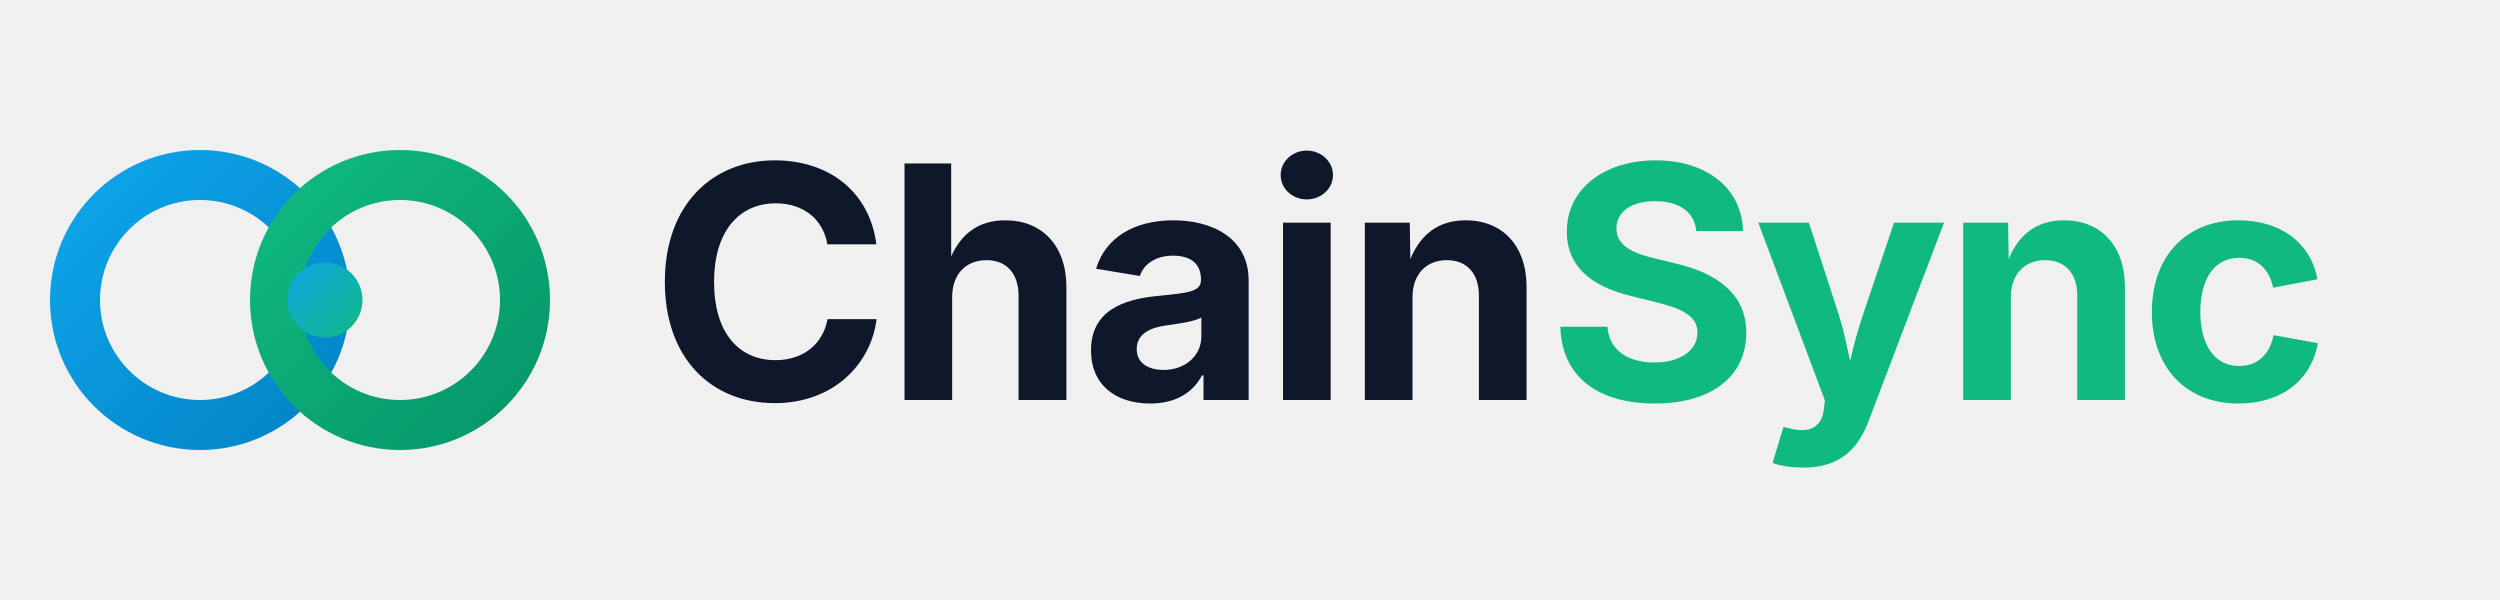
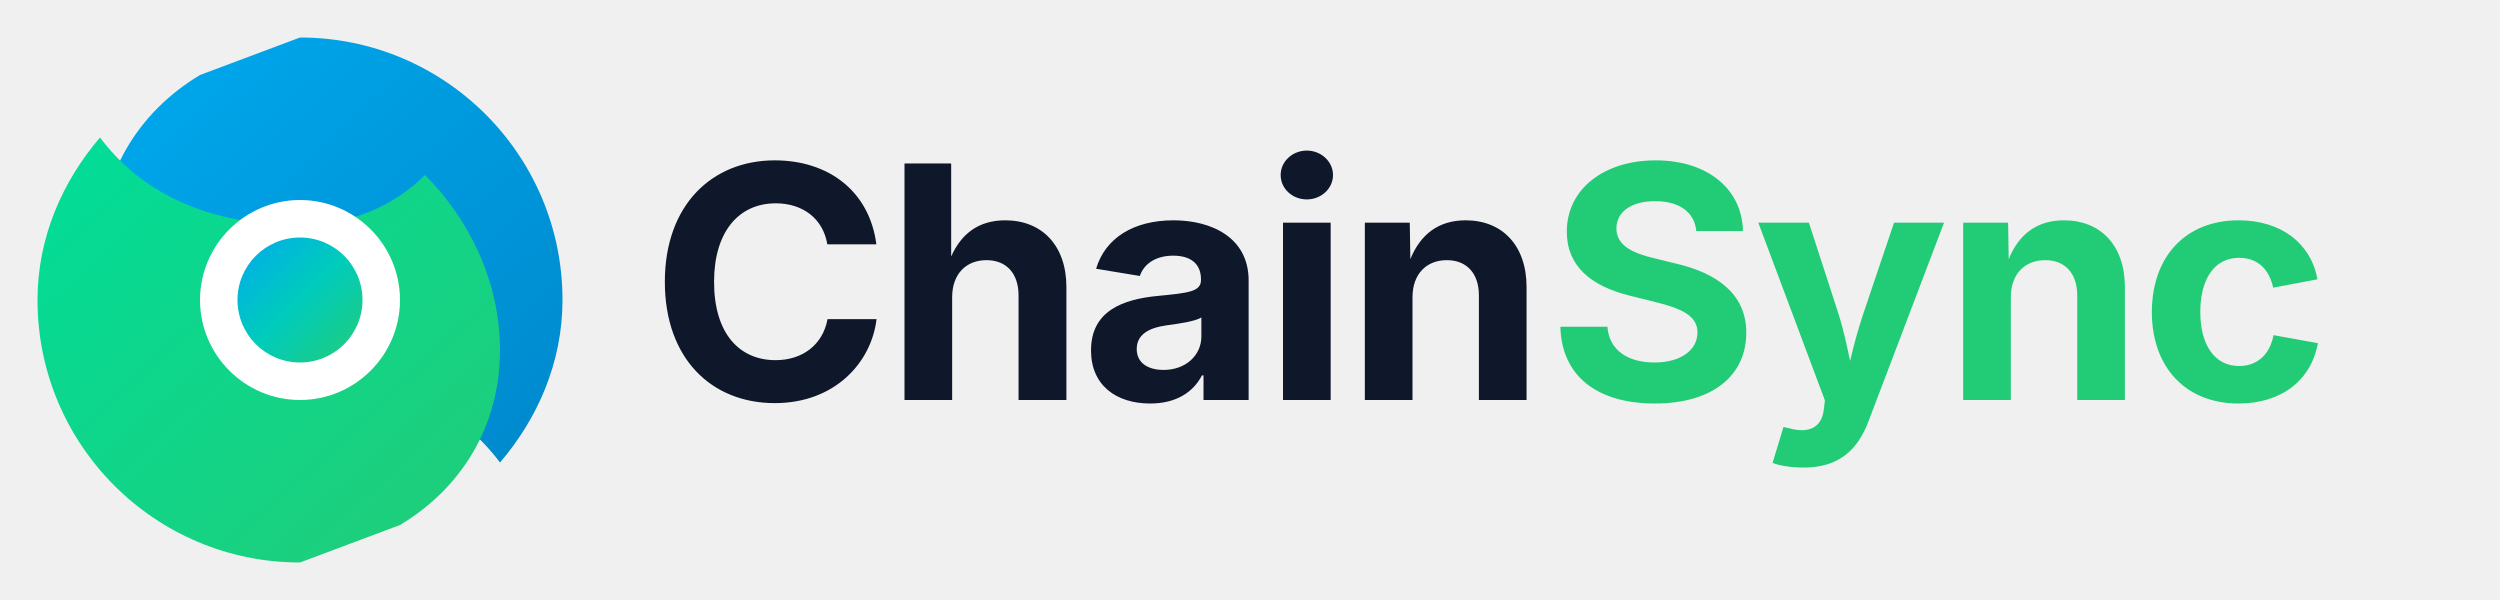
<svg xmlns="http://www.w3.org/2000/svg" width="200" height="48" viewBox="0 0 200 48" fill="none">
  <defs>
    <linearGradient id="blueGradient" x1="0%" y1="0%" x2="100%" y2="100%">
-       <stop offset="0%" style="stop-color:#0EA5E9;stop-opacity:1" />
-       <stop offset="100%" style="stop-color:#0284C7;stop-opacity:1" />
+       <stop offset="0%" style="stop-color:#00AAEE;stop-opacity:1" />
+       <stop offset="100%" style="stop-color:#0088CC;stop-opacity:1" />
    </linearGradient>
    <linearGradient id="greenGradient" x1="0%" y1="0%" x2="100%" y2="100%">
-       <stop offset="0%" style="stop-color:#10B981;stop-opacity:1" />
-       <stop offset="100%" style="stop-color:#059669;stop-opacity:1" />
+       <stop offset="0%" style="stop-color:#00DD99;stop-opacity:1" />
+       <stop offset="100%" style="stop-color:#22CC77;stop-opacity:1" />
    </linearGradient>
-     <linearGradient id="accentGradient" x1="0%" y1="0%" x2="100%" y2="100%">
-       <stop offset="0%" style="stop-color:#0EA5E9;stop-opacity:1" />
-       <stop offset="100%" style="stop-color:#10B981;stop-opacity:1" />
+     <linearGradient id="circleGradient" x1="0%" y1="0%" x2="100%" y2="100%">
+       <stop offset="0%" style="stop-color:#00AAEE;stop-opacity:1" />
+       <stop offset="50%" style="stop-color:#00CCBB;stop-opacity:1" />
+       <stop offset="100%" style="stop-color:#22CC77;stop-opacity:1" />
    </linearGradient>
  </defs>
-   <g transform="translate(4, 4)">
-     <rect x="2" y="10" width="20" height="20" rx="10" fill="none" stroke="url(#blueGradient)" stroke-width="4" />
-     <rect x="18" y="10" width="20" height="20" rx="10" fill="none" stroke="url(#greenGradient)" stroke-width="4" />
-     <circle cx="22" cy="20" r="3" fill="url(#accentGradient)" />
+   <g transform="translate(2, 2)">
+     <path d="M22 1 C33.6 1 43 10.4 43 22 C43 27 41 31.5 38 35 C35 31 30 28 22 28 C18 28 14.5 29.5 12 32 C8.5 28.5 6 23.5 6 18 C6 12 9 7 14 4" fill="url(#blueGradient)" />
+     <path d="M22 43 C10.4 43 1 33.6 1 22 C1 17 3 12.5 6 9 C9 13 14 16 22 16 C26 16 29.5 14.5 32 12 C35.5 15.5 38 20.5 38 26 C38 32 35 37 30 40" fill="url(#greenGradient)" />
+     <path d="M16 22 C16 18.7 18.7 16 22 16 C25.3 16 28 18.7 28 22 C28 25.3 25.3 28 22 28 C18.7 28 16 25.3 16 22" fill="none" stroke="#FFFFFF" stroke-width="4" />
+     <circle cx="22" cy="22" r="5" fill="url(#circleGradient)" />
  </g>
  <g transform="translate(52, 0)">
-     <text x="0" y="32" font-family="'Inter', 'Segoe UI', system-ui, sans-serif" font-size="26" font-weight="700" fill="#0F172A" letter-spacing="-0.5">
-       Chain<tspan fill="#10B981">Sync</tspan>
+     <text x="0" y="32" font-family="'Inter', 'Segoe UI', sans-serif" font-size="26" font-weight="700" fill="#0F172A" letter-spacing="-0.5">
+       Chain<tspan fill="#22CC77">Sync</tspan>
    </text>
  </g>
</svg>
